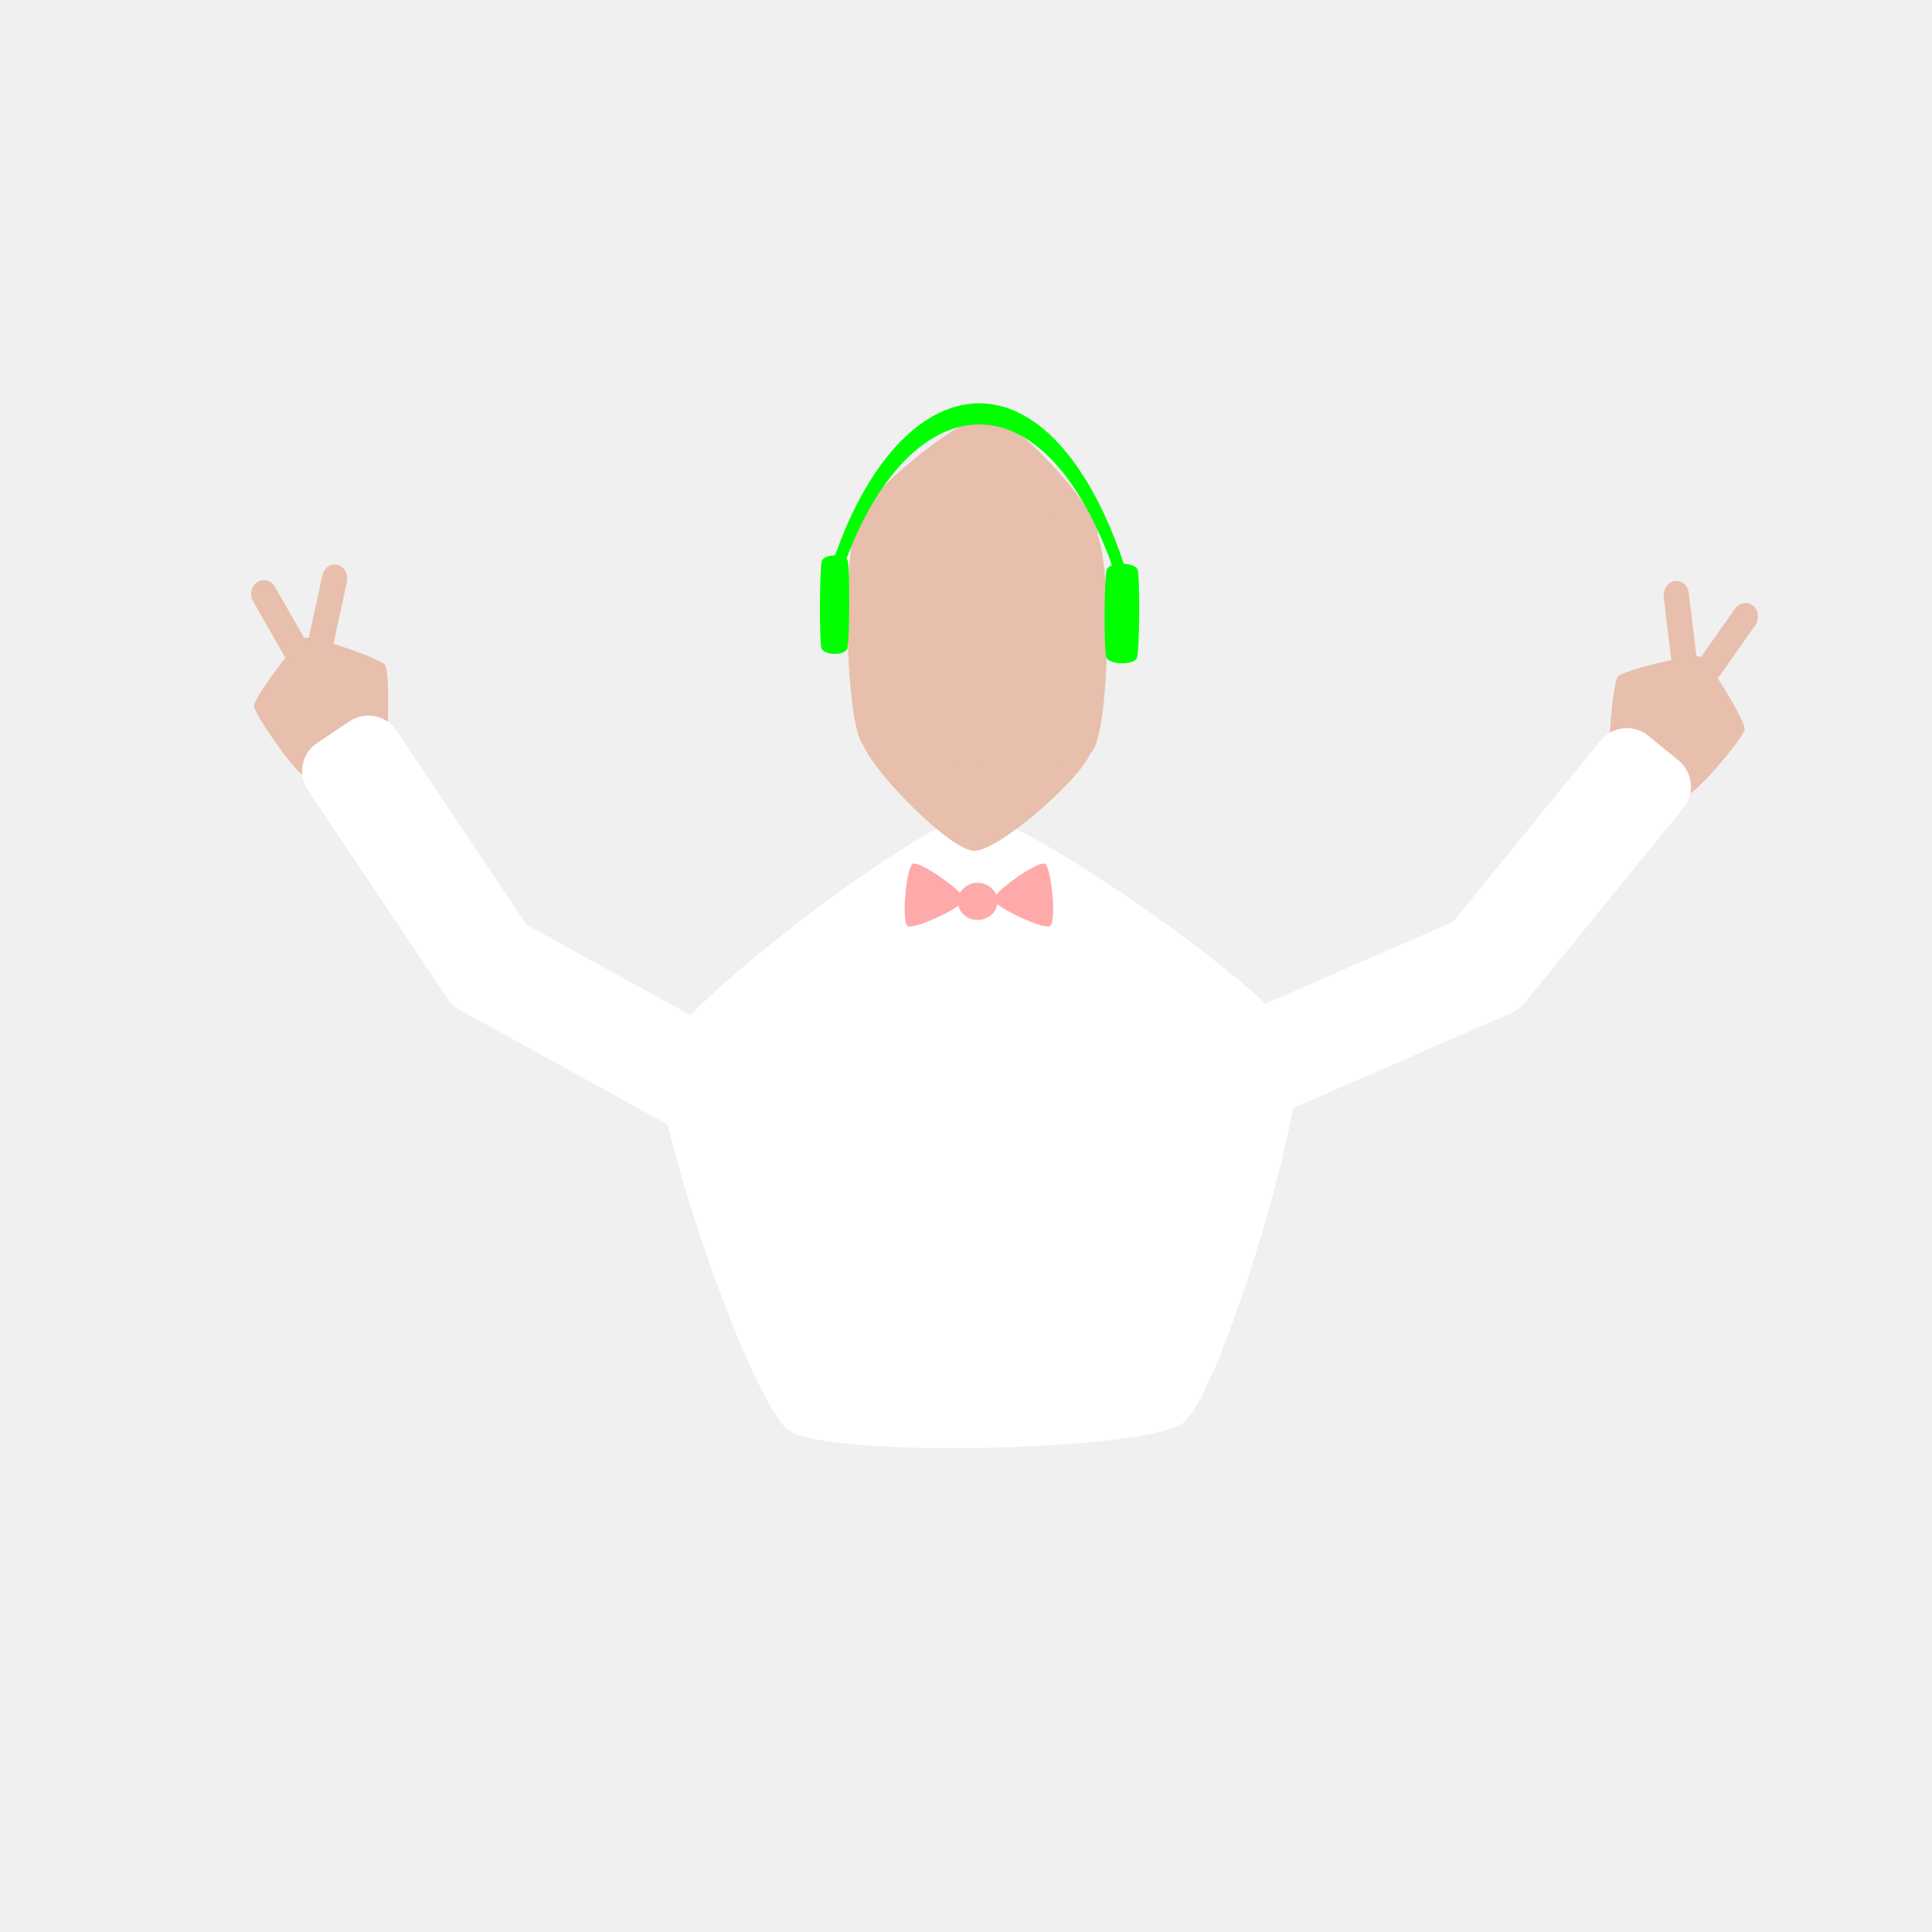
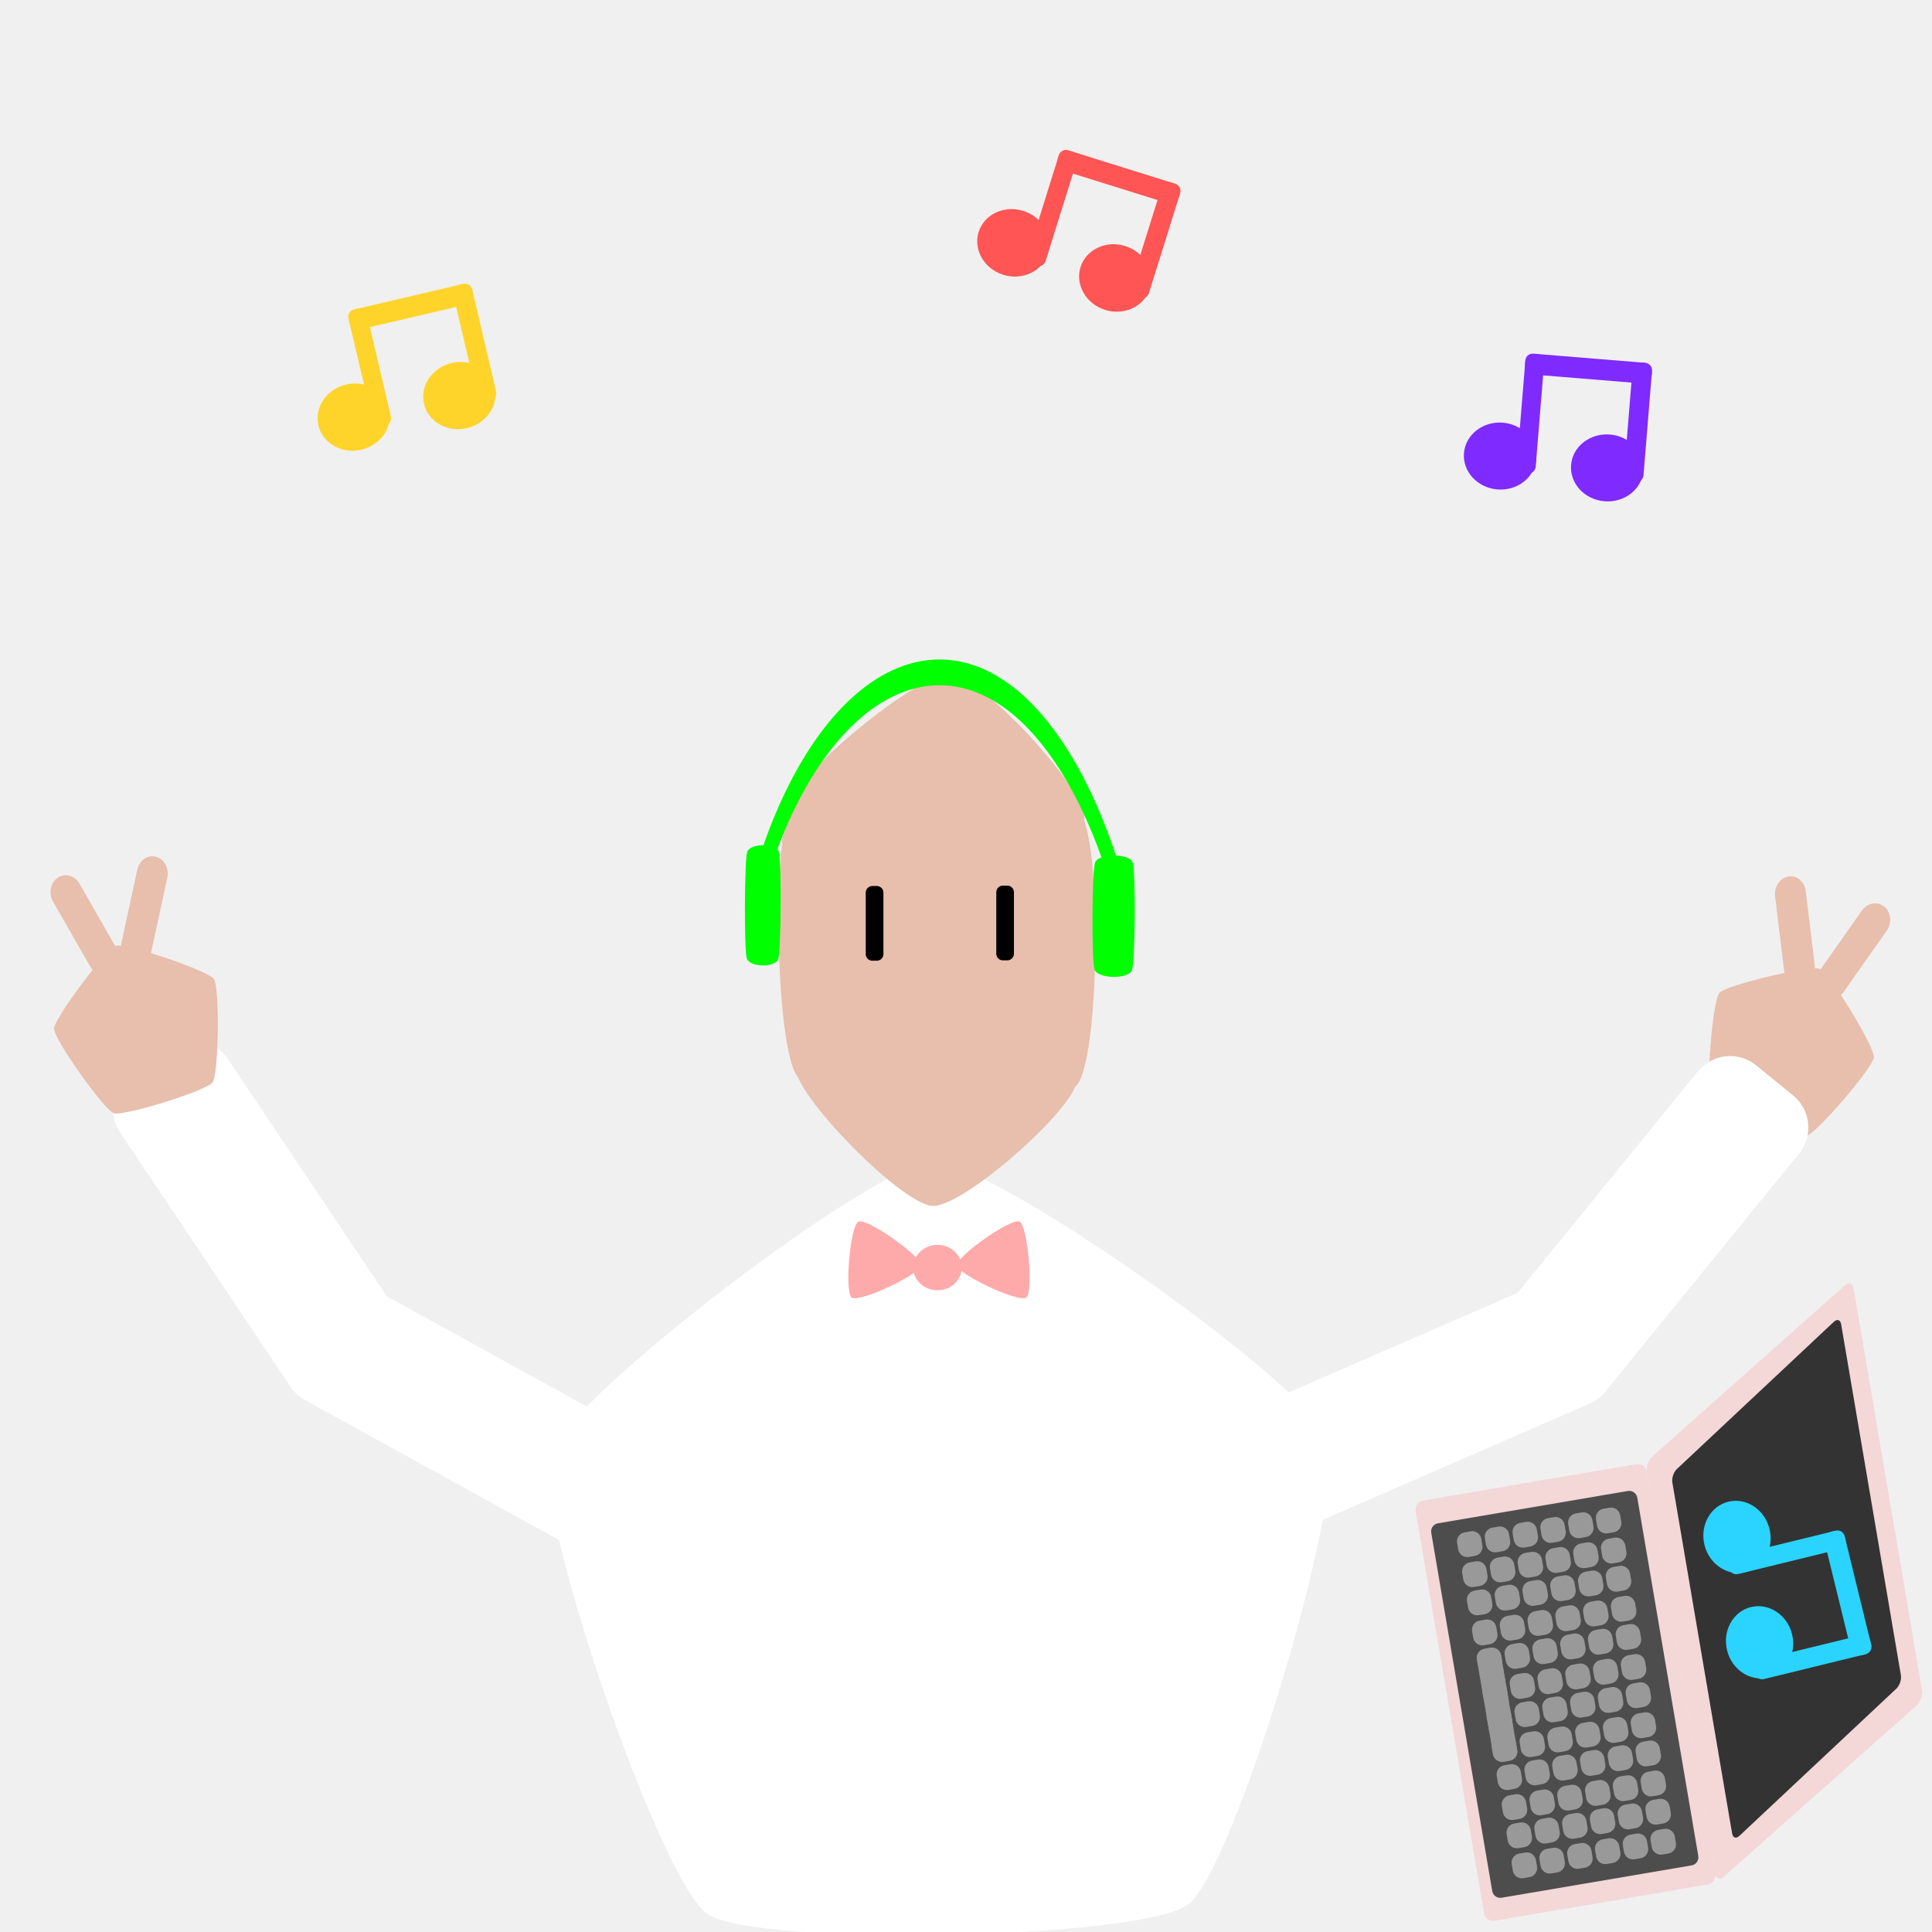
<svg xmlns="http://www.w3.org/2000/svg" width="400" height="400" viewBox="0 0 105.833 105.833" version="1.1" id="svg7834">
  <defs id="defs7831" />
  <g id="layer1">
-     <g id="g15144" transform="translate(1.519814,2.763299)">
-       <g id="g13778">
-         <path style="fill:#ffffff;fill-opacity:1;stroke:none;stroke-width:0.1;stroke-miterlimit:4;stroke-dasharray:none;stroke-dashoffset:0;stroke-opacity:1" id="path13985" transform="matrix(0.7078541,0,0,-0.7145633,-54.5667,201.29)" d="m 150.336,223.127 c -3.66,-0.071 -23.267,-14.905 -24.33,-18.408 -1.064,-3.503 6.985,-26.734 9.989,-28.828 3.003,-2.094 27.584,-1.618 30.504,0.591 2.92,2.209 10.062,25.734 8.864,29.193 -1.199,3.459 -21.365,17.522 -25.026,17.451 z" />
-       </g>
-       <g id="g8679">
-         <g id="g8080" transform="matrix(0.9424139,1.076461,-1.076461,0.9424139,34.49435,-59.28433)">
-           <path style="fill:#e8beac;fill-opacity:1" id="path7882" transform="matrix(0.1510609,-0.0233325,-0.06548131,0.1698761,41.1905,9.411324)" d="m 153.736,124.295 c 1.954,4.938 -21.419,35.969 -26.668,35.303 -5.249,-0.666 -20.412,-36.823 -17.155,-41.022 3.257,-4.199 41.869,0.781 43.823,5.719 z" />
-           <path style="fill:#e8beac;fill-opacity:1" id="path7882-7" transform="matrix(0.01788674,-0.1463394,-0.1570014,0.06770478,78.86525,46.42424)" d="m 153.736,124.295 c 1.954,4.938 -21.419,35.969 -26.668,35.303 -5.249,-0.666 -20.412,-36.823 -17.155,-41.022 3.257,-4.199 41.869,0.781 43.823,5.719 z" />
-           <path style="fill:#e8beac;fill-opacity:1" id="path7963" transform="matrix(0.2285384,0.02341215,-0.02370659,0.2222646,25.68033,-7.670642)" d="m 154.381,193.194 c -4.667,0.583 -31.097,-17.949 -31.779,-22.598 -0.682,-4.648 19.674,-30.603 24.351,-31.126 4.677,-0.524 29.469,17.959 30.29,22.598 0.82,4.639 -18.195,30.543 -22.862,31.127 z" />
+     <g id="g16208" />
+     <g id="g16249" transform="translate(0,-1.489572)" />
+     <g id="g16425" transform="translate(-1.758553,1.001087)">
+       <g id="g7248" transform="matrix(1.220954,0,0,1.220954,-14.42359,9.371758)">
+         <rect style="fill:#ffffff;fill-opacity:1;stroke:none;stroke-width:0.036;stroke-miterlimit:4;stroke-dasharray:none;stroke-dashoffset:0;stroke-opacity:1" id="rect15190-0" width="5.849" height="17.359" x="5.059" y="-62.079" ry="1.856" transform="rotate(146.1808,1.257865,-0.9780239)" />
+         <g id="g16432" transform="rotate(5.32803,83.23816,45.52698)">
+           <g id="g6967">
+             <g id="g15144" transform="rotate(-5.32803,100.5355,9.416848)">
+               <g id="g13778">
+                 <path style="fill:#ffffff;fill-opacity:1;stroke:none;stroke-width:0.1;stroke-miterlimit:4;stroke-dasharray:none;stroke-dashoffset:0;stroke-opacity:1" id="path13985" transform="matrix(0.7078541,0,0,-0.7145633,-54.5667,201.29)" d="m 150.336,223.127 c -3.66,-0.071 -23.267,-14.905 -24.33,-18.408 -1.064,-3.503 6.985,-26.734 9.989,-28.828 3.003,-2.094 27.584,-1.618 30.504,0.591 2.92,2.209 10.062,25.734 8.864,29.193 -1.199,3.459 -21.365,17.522 -25.026,17.451 z" />
+               </g>
+               <g id="g8679">
+                 <g id="g8080" transform="matrix(0.9424139,1.076461,-1.076461,0.9424139,34.49435,-59.28433)">
+                   <path style="fill:#e8beac;fill-opacity:1" id="path7882" transform="matrix(0.1510609,-0.0233325,-0.06548131,0.1698761,41.1905,9.411324)" d="m 153.736,124.295 c 1.954,4.938 -21.419,35.969 -26.668,35.303 -5.249,-0.666 -20.412,-36.823 -17.155,-41.022 3.257,-4.199 41.869,0.781 43.823,5.719 z" />
+                   <path style="fill:#e8beac;fill-opacity:1" id="path7882-7" transform="matrix(0.01788674,-0.1463394,-0.1570014,0.06770478,78.86525,46.42424)" d="m 153.736,124.295 c 1.954,4.938 -21.419,35.969 -26.668,35.303 -5.249,-0.666 -20.412,-36.823 -17.155,-41.022 3.257,-4.199 41.869,0.781 43.823,5.719 z" />
+                   <path style="fill:#e8beac;fill-opacity:1" id="path7963" transform="matrix(0.2285384,0.02341215,-0.02370659,0.2222646,25.68033,-7.670642)" d="m 154.381,193.194 c -4.667,0.583 -31.097,-17.949 -31.779,-22.598 -0.682,-4.648 19.674,-30.603 24.351,-31.126 4.677,-0.524 29.469,17.959 30.29,22.598 0.82,4.639 -18.195,30.543 -22.862,31.127 z" />
+                 </g>
+                 <g id="g8669" transform="translate(-0.04884868,0.09769737)">
+                   <path style="fill:#00ff00;fill-opacity:1" id="path8170" transform="matrix(0.07902211,0,0,0.2654264,37.74972,-1.312941)" d="m 91.042,127.985 c -1.55,1.579 -16.498,1.495 -17.964,-0.094 -1.465,-1.59 -1.285,-16.397 0.267,-17.936 1.551,-1.539 16.505,-1.562 18.013,-0.014 1.508,1.548 1.235,16.466 -0.316,18.045 z" />
+                   <path style="fill:#00ff00;fill-opacity:1" id="path8170-2" transform="matrix(0.09347252,0,0,0.2678284,52.30127,-1.110164)" d="m 91.042,127.985 c -1.55,1.579 -16.498,1.495 -17.964,-0.094 -1.465,-1.59 -1.285,-16.397 0.267,-17.936 1.551,-1.539 16.505,-1.562 18.013,-0.014 1.508,1.548 1.235,16.466 -0.316,18.045 z" />
+                   <path style="fill:none;fill-rule:evenodd;stroke:#00ff00;stroke-width:1.002;stroke-miterlimit:4;stroke-dasharray:none;stroke-dashoffset:0;stroke-opacity:1" id="path8387" transform="matrix(0.5421542,0,0,1.153722,-27.0734,-80.2151)" d="m 130.682,95.781 c 4.547,-8.365 15.338,-11.556 23.703,-7.008 2.711,1.474 5.01,3.669 6.607,6.309" />
+                 </g>
+               </g>
+               <g id="g15127">
+                 <ellipse style="fill:#ffaaaa;fill-opacity:1;stroke:none;stroke-width:0.026;stroke-miterlimit:4;stroke-dasharray:none;stroke-dashoffset:0;stroke-opacity:1" id="path14996" cx="52.036" cy="46.613" rx="1.088" ry="1.019" />
+                 <path style="fill:#ffaaaa;fill-opacity:1;stroke:none;stroke-width:0.1;stroke-miterlimit:4;stroke-dasharray:none;stroke-dashoffset:0;stroke-opacity:1" id="path15020" transform="matrix(0.2645833,0,0,0.2645833,0.03454124,0.712561)" d="m 193.736,173.109 c -0.136,1.547 -10.456,6.356 -11.727,5.465 -1.272,-0.891 -0.277,-12.233 1.131,-12.889 1.407,-0.656 10.732,5.877 10.597,7.423 z" />
+                 <path style="fill:#ffaaaa;fill-opacity:1;stroke:none;stroke-width:0.1;stroke-miterlimit:4;stroke-dasharray:none;stroke-dashoffset:0;stroke-opacity:1" id="path15020-7" transform="matrix(-0.2645833,0,0,0.2645833,104.1711,0.712561)" d="m 193.736,173.109 c -0.136,1.547 -10.456,6.356 -11.727,5.465 -1.272,-0.891 -0.277,-12.233 1.131,-12.889 1.407,-0.656 10.732,5.877 10.597,7.423 z" />
+               </g>
+             </g>
+             <path style="fill:#e8beac;fill-opacity:1;stroke:none;stroke-width:0.1;stroke-miterlimit:4;stroke-dasharray:none;stroke-dashoffset:0;stroke-opacity:1" id="path15500" transform="matrix(0.2185732,-0.02038428,0.02038428,0.2185732,2.255247,20.24388)" d="m 81.262,124.069 c -1.264,1.695 -18.187,6.964 -20.19,6.286 -2.003,-0.678 -12.243,-15.145 -12.217,-17.26 0.026,-2.114 10.62,-16.324 12.639,-16.953 2.019,-0.629 18.807,5.056 20.029,6.782 1.222,1.726 1.003,19.449 -0.261,21.144 z" />
+             <rect style="fill:#ffffff;fill-opacity:1;stroke:none;stroke-width:0.036;stroke-miterlimit:4;stroke-dasharray:none;stroke-dashoffset:0;stroke-opacity:1" id="rect15190" width="5.849" height="17.359" x="31.757" y="-64.965" ry="1.856" transform="rotate(113.526,-2.905031,1.872011)" />
+             <rect style="fill:#e8beac;fill-opacity:1;stroke:none;stroke-width:0.029;stroke-miterlimit:4;stroke-dasharray:none;stroke-dashoffset:0;stroke-opacity:1" id="rect15825" width="1.432" height="4.894" x="-5.084" y="35.669" ry="0.77" transform="matrix(0.7773552,-0.6290619,0.5752831,0.8179544,-2.348213,5.282815)" />
+             <rect style="fill:#e8beac;fill-opacity:1;stroke:none;stroke-width:0.029;stroke-miterlimit:4;stroke-dasharray:none;stroke-dashoffset:0;stroke-opacity:1" id="rect15825-4" width="1.394" height="4.923" x="24.291" y="26.41" ry="0.774" transform="matrix(0.9846713,0.17442,-0.1203912,0.9927265,-2.348213,5.282815)" />
+             <path style="fill:#e8beac;fill-opacity:1;stroke:none;stroke-width:0.1;stroke-miterlimit:4;stroke-dasharray:none;stroke-dashoffset:0;stroke-opacity:1" id="path15500-0" transform="matrix(-0.2195217,0,0,0.2195217,107.3791,12.83323)" d="m 81.262,124.069 c -1.264,1.695 -18.187,6.964 -20.19,6.286 -2.003,-0.678 -12.243,-15.145 -12.217,-17.26 0.026,-2.114 10.62,-16.324 12.639,-16.953 2.019,-0.629 18.807,5.056 20.029,6.782 1.222,1.726 1.003,19.449 -0.261,21.144 z" />
+             <rect style="fill:#ffffff;fill-opacity:1;stroke:none;stroke-width:0.036;stroke-miterlimit:4;stroke-dasharray:none;stroke-dashoffset:0;stroke-opacity:1" id="rect15190-3" width="5.849" height="17.359" x="82.936" y="33.082" ry="1.856" transform="matrix(0.4825804,0.8758517,0.8758517,-0.4825804,0,0)" />
+             <rect style="fill:#ffffff;fill-opacity:1;stroke:none;stroke-width:0.036;stroke-miterlimit:4;stroke-dasharray:none;stroke-dashoffset:0;stroke-opacity:1" id="rect15190-0-1" width="5.849" height="17.359" x="95.537" y="1.533" ry="1.856" transform="matrix(0.8307977,0.5565745,0.5565745,-0.8307977,0,0)" />
+             <rect style="fill:#e8beac;fill-opacity:1;stroke:none;stroke-width:0.029;stroke-miterlimit:4;stroke-dasharray:none;stroke-dashoffset:0;stroke-opacity:1" id="rect15825-8" width="1.432" height="4.894" x="-100.022" y="-27.824" ry="0.77" transform="matrix(-0.8324098,-0.5541606,-0.4968441,0.8678398,0,0)" />
+             <rect style="fill:#e8beac;fill-opacity:1;stroke:none;stroke-width:0.029;stroke-miterlimit:4;stroke-dasharray:none;stroke-dashoffset:0;stroke-opacity:1" id="rect15825-4-4" width="1.394" height="4.923" x="-84.458" y="53.361" ry="0.774" transform="matrix(-0.9642207,0.2651007,0.2120533,0.9772581,0,0)" />
+           </g>
        </g>
-         <g id="g8669" transform="translate(-0.04884868,0.09769737)">
-           <path style="fill:#00ff00;fill-opacity:1" id="path8170" transform="matrix(0.07902211,0,0,0.2654264,37.74972,-1.312941)" d="m 91.042,127.985 c -1.55,1.579 -16.498,1.495 -17.964,-0.094 -1.465,-1.59 -1.285,-16.397 0.267,-17.936 1.551,-1.539 16.505,-1.562 18.013,-0.014 1.508,1.548 1.235,16.466 -0.316,18.045 z" />
-           <path style="fill:#00ff00;fill-opacity:1" id="path8170-2" transform="matrix(0.09347252,0,0,0.2678284,52.30127,-1.110164)" d="m 91.042,127.985 c -1.55,1.579 -16.498,1.495 -17.964,-0.094 -1.465,-1.59 -1.285,-16.397 0.267,-17.936 1.551,-1.539 16.505,-1.562 18.013,-0.014 1.508,1.548 1.235,16.466 -0.316,18.045 z" />
-           <path style="fill:none;fill-rule:evenodd;stroke:#00ff00;stroke-width:1.002;stroke-miterlimit:4;stroke-dasharray:none;stroke-dashoffset:0;stroke-opacity:1" id="path8387" transform="matrix(0.5421542,0,0,1.153722,-27.0734,-80.2151)" d="m 130.682,95.781 c 4.547,-8.365 15.338,-11.556 23.703,-7.008 2.711,1.474 5.01,3.669 6.607,6.309" />
+       </g>
+       <g id="g6920" transform="rotate(-72.1224,87.99468,83.66307)">
+         <g id="g2503-9" transform="rotate(152.4611,57.81514,93.88012)">
+           <g id="g4969" />
+           <g id="g5520" transform="translate(12.57301,16.64888)">
+             <rect style="fill:#f4d7d7;fill-rule:evenodd;stroke-width:0.106" id="rect1418" width="23.35" height="12.849" x="-2.939" y="67.943" rx="0.504" transform="translate(12.87492,-0.2058456)" />
+             <rect style="fill:#4d4d4d;fill-rule:evenodd;stroke-width:0.094" id="rect1418-1" width="20.805" height="11.449" x="-1.571" y="68.699" rx="0.449" transform="translate(12.87492,-0.2058456)" />
+             <rect style="fill:#f4d7d7;fill-rule:evenodd;stroke-width:0.115" id="rect1418-7" width="23.35" height="15.143" x="-45.312" y="64.93" rx="0.504" transform="matrix(1,0,0.5291786,0.8485104,12.87492,-0.2058456)" />
+             <rect style="fill:#333333;fill-rule:evenodd;stroke-width:0.098" id="rect1418-7-3" width="20.386" height="12.675" x="-46.191" y="67.272" rx="0.44" transform="matrix(1,0,0.5519668,0.8338661,12.87492,-0.2058456)" />
+             <g id="g3719" transform="translate(24.151,-1.608191)">
+               <g id="g2503" transform="translate(12.944,0.00140183)">
+                 <g id="g1896">
+                   <rect style="fill:#999999;fill-rule:evenodd;stroke-width:0.106" id="rect1744" width="1.368" height="1.343" x="-12.114" y="74.275" rx="0.504" />
+                   <rect style="fill:#999999;fill-rule:evenodd;stroke-width:0.106" id="rect1744-1" width="1.368" height="1.344" x="-10.446" y="74.275" rx="0.504" />
+                 </g>
+                 <g id="g1896-8" transform="translate(3.236027,4.0435791e-4)">
+                   <rect style="fill:#999999;fill-rule:evenodd;stroke-width:0.106" id="rect1744-9" width="1.368" height="1.343" x="-12.114" y="74.275" rx="0.504" />
+                   <rect style="fill:#999999;fill-rule:evenodd;stroke-width:0.106" id="rect1744-1-5" width="1.368" height="1.344" x="-10.446" y="74.275" rx="0.504" />
+                 </g>
+                 <g id="g1896-3" transform="translate(0,1.543178)">
+                   <rect style="fill:#999999;fill-rule:evenodd;stroke-width:0.106" id="rect1744-7" width="1.368" height="1.343" x="-12.114" y="74.275" rx="0.504" />
+                   <rect style="fill:#999999;fill-rule:evenodd;stroke-width:0.106" id="rect1744-1-6" width="1.368" height="1.344" x="-10.446" y="74.275" rx="0.504" />
+                 </g>
+                 <g id="g1896-8-7" transform="translate(3.236027,1.543582)">
+                   <rect style="fill:#999999;fill-rule:evenodd;stroke-width:0.106" id="rect1744-9-3" width="1.368" height="1.343" x="-12.114" y="74.275" rx="0.504" />
+                   <rect style="fill:#999999;fill-rule:evenodd;stroke-width:0.106" id="rect1744-1-5-0" width="1.368" height="1.344" x="-10.446" y="74.275" rx="0.504" />
+                 </g>
+                 <g id="g1896-6" transform="translate(-6.471973,-8.2199707e-4)">
+                   <rect style="fill:#999999;fill-rule:evenodd;stroke-width:0.106" id="rect1744-0" width="1.368" height="1.343" x="-12.114" y="74.275" rx="0.504" />
+                   <rect style="fill:#999999;fill-rule:evenodd;stroke-width:0.106" id="rect1744-1-0" width="1.368" height="1.344" x="-10.446" y="74.275" rx="0.504" />
+                 </g>
+                 <g id="g1896-8-4" transform="translate(-3.235946,-4.1759707e-4)">
+                   <rect style="fill:#999999;fill-rule:evenodd;stroke-width:0.106" id="rect1744-9-0" width="1.368" height="1.343" x="-12.114" y="74.275" rx="0.504" />
+                   <rect style="fill:#999999;fill-rule:evenodd;stroke-width:0.106" id="rect1744-1-5-3" width="1.368" height="1.344" x="-10.446" y="74.275" rx="0.504" />
+                 </g>
+                 <g id="g1896-3-4" transform="translate(-6.471973,1.542356)">
+                   <rect style="fill:#999999;fill-rule:evenodd;stroke-width:0.106" id="rect1744-7-1" width="1.368" height="1.343" x="-12.114" y="74.275" rx="0.504" />
+                   <rect style="fill:#999999;fill-rule:evenodd;stroke-width:0.106" id="rect1744-1-6-0" width="1.368" height="1.344" x="-10.446" y="74.275" rx="0.504" />
+                 </g>
+                 <g id="g1896-8-7-6" transform="translate(-3.235946,1.54276)">
+                   <rect style="fill:#999999;fill-rule:evenodd;stroke-width:0.106" id="rect1744-9-3-9" width="1.368" height="1.343" x="-12.114" y="74.275" rx="0.504" />
+                   <rect style="fill:#999999;fill-rule:evenodd;stroke-width:0.106" id="rect1744-1-5-0-4" width="1.368" height="1.344" x="-10.446" y="74.275" rx="0.504" />
+                 </g>
+               </g>
+               <g id="g3654" transform="translate(6.472,5.9307209e-4)">
+                 <g id="g1896-6-6" transform="translate(-6.471973,-8.2199707e-4)">
+                   <rect style="fill:#999999;fill-rule:evenodd;stroke-width:0.106" id="rect1744-0-3" width="1.368" height="1.343" x="-12.114" y="74.275" rx="0.504" />
+                   <rect style="fill:#999999;fill-rule:evenodd;stroke-width:0.106" id="rect1744-1-0-1" width="1.368" height="1.344" x="-10.446" y="74.275" rx="0.504" />
+                 </g>
+                 <g id="g1896-8-4-6" transform="translate(-3.235946,-4.1759707e-4)">
+                   <rect style="fill:#999999;fill-rule:evenodd;stroke-width:0.106" id="rect1744-9-0-6" width="1.368" height="1.343" x="-12.114" y="74.275" rx="0.504" />
+                   <rect style="fill:#999999;fill-rule:evenodd;stroke-width:0.106" id="rect1744-1-5-3-3" width="1.368" height="1.344" x="-10.446" y="74.275" rx="0.504" />
+                 </g>
+                 <g id="g1896-3-4-8" transform="translate(-6.471973,1.542356)">
+                   <rect style="fill:#999999;fill-rule:evenodd;stroke-width:0.106" id="rect1744-7-1-2" width="1.368" height="1.343" x="-12.114" y="74.275" rx="0.504" />
+                   <rect style="fill:#999999;fill-rule:evenodd;stroke-width:0.106" id="rect1744-1-6-0-2" width="1.368" height="1.344" x="-10.446" y="74.275" rx="0.504" />
+                 </g>
+                 <g id="g1896-8-7-6-5" transform="translate(-3.235946,1.54276)">
+                   <rect style="fill:#999999;fill-rule:evenodd;stroke-width:0.106" id="rect1744-9-3-9-1" width="1.368" height="1.343" x="-12.114" y="74.275" rx="0.504" />
+                   <rect style="fill:#999999;fill-rule:evenodd;stroke-width:0.106" id="rect1744-1-5-0-4-4" width="1.368" height="1.344" x="-10.446" y="74.275" rx="0.504" />
+                 </g>
+               </g>
+             </g>
+             <g id="g3719-5" transform="translate(24.151,1.478809)">
+               <g id="g2503-1" transform="translate(12.944,0.00140183)">
+                 <g id="g1896-5">
+                   <rect style="fill:#999999;fill-rule:evenodd;stroke-width:0.106" id="rect1744-94" width="1.368" height="1.343" x="-12.114" y="74.275" rx="0.504" />
+                   <rect style="fill:#999999;fill-rule:evenodd;stroke-width:0.106" id="rect1744-1-8" width="1.368" height="1.344" x="-10.446" y="74.275" rx="0.504" />
+                 </g>
+                 <g id="g1896-8-77" transform="translate(3.236027,4.0435791e-4)">
+                   <rect style="fill:#999999;fill-rule:evenodd;stroke-width:0.106" id="rect1744-9-9" width="1.368" height="1.343" x="-12.114" y="74.275" rx="0.504" />
+                   <rect style="fill:#999999;fill-rule:evenodd;stroke-width:0.106" id="rect1744-1-5-4" width="1.368" height="1.344" x="-10.446" y="74.275" rx="0.504" />
+                 </g>
+                 <g id="g1896-3-2" transform="translate(0,1.543178)">
+                   <rect style="fill:#999999;fill-rule:evenodd;stroke-width:0.106" id="rect1744-7-6" width="1.368" height="1.343" x="-12.114" y="74.275" rx="0.504" />
+                   <rect style="fill:#999999;fill-rule:evenodd;stroke-width:0.106" id="rect1744-1-6-5" width="1.368" height="1.344" x="-10.446" y="74.275" rx="0.504" />
+                 </g>
+                 <g id="g1896-8-7-1" transform="translate(3.236027,1.543582)">
+                   <rect style="fill:#999999;fill-rule:evenodd;stroke-width:0.106" id="rect1744-9-3-8" width="1.368" height="1.343" x="-12.114" y="74.275" rx="0.504" />
+                   <rect style="fill:#999999;fill-rule:evenodd;stroke-width:0.106" id="rect1744-1-5-0-0" width="1.368" height="1.344" x="-10.446" y="74.275" rx="0.504" />
+                 </g>
+                 <g id="g1896-6-8" transform="translate(-6.471973,-8.2199707e-4)">
+                   <rect style="fill:#999999;fill-rule:evenodd;stroke-width:0.106" id="rect1744-0-9" width="1.368" height="1.343" x="-12.114" y="74.275" rx="0.504" />
+                   <rect style="fill:#999999;fill-rule:evenodd;stroke-width:0.106" id="rect1744-1-0-0" width="1.368" height="1.344" x="-10.446" y="74.275" rx="0.504" />
+                 </g>
+                 <g id="g1896-8-4-4" transform="translate(-3.235946,-4.1759707e-4)">
+                   <rect style="fill:#999999;fill-rule:evenodd;stroke-width:0.106" id="rect1744-9-0-2" width="1.368" height="1.343" x="-12.114" y="74.275" rx="0.504" />
+                   <rect style="fill:#999999;fill-rule:evenodd;stroke-width:0.106" id="rect1744-1-5-3-7" width="1.368" height="1.344" x="-10.446" y="74.275" rx="0.504" />
+                 </g>
+                 <g id="g1896-3-4-7" transform="translate(-6.471973,1.542356)">
+                   <rect style="fill:#999999;fill-rule:evenodd;stroke-width:0.106" id="rect1744-7-1-9" width="1.368" height="1.343" x="-12.114" y="74.275" rx="0.504" />
+                   <rect style="fill:#999999;fill-rule:evenodd;stroke-width:0.106" id="rect1744-1-6-0-0" width="1.368" height="1.344" x="-10.446" y="74.275" rx="0.504" />
+                 </g>
+                 <g id="g1896-8-7-6-55" transform="translate(-3.235946,1.54276)">
+                   <rect style="fill:#999999;fill-rule:evenodd;stroke-width:0.106" id="rect1744-9-3-9-3" width="1.368" height="1.343" x="-12.114" y="74.275" rx="0.504" />
+                   <rect style="fill:#999999;fill-rule:evenodd;stroke-width:0.106" id="rect1744-1-5-0-4-9" width="1.368" height="1.344" x="-10.446" y="74.275" rx="0.504" />
+                 </g>
+               </g>
+               <g id="g3654-3" transform="translate(6.472,5.9307209e-4)">
+                 <g id="g1896-6-6-2" transform="translate(-6.471973,-8.2199707e-4)">
+                   <rect style="fill:#999999;fill-rule:evenodd;stroke-width:0.106" id="rect1744-0-3-1" width="1.368" height="1.343" x="-12.114" y="74.275" rx="0.504" />
+                   <rect style="fill:#999999;fill-rule:evenodd;stroke-width:0.106" id="rect1744-1-0-1-3" width="1.368" height="1.344" x="-10.446" y="74.275" rx="0.504" />
+                 </g>
+                 <g id="g1896-8-4-6-4" transform="translate(-3.235946,-4.1759707e-4)">
+                   <rect style="fill:#999999;fill-rule:evenodd;stroke-width:0.106" id="rect1744-9-0-6-9" width="1.368" height="1.343" x="-12.114" y="74.275" rx="0.504" />
+                   <rect style="fill:#999999;fill-rule:evenodd;stroke-width:0.106" id="rect1744-1-5-3-3-5" width="1.368" height="1.344" x="-10.446" y="74.275" rx="0.504" />
+                 </g>
+                 <g id="g1896-3-4-8-9" transform="translate(-6.471973,1.542356)">
+                   <rect style="fill:#999999;fill-rule:evenodd;stroke-width:0.106" id="rect1744-7-1-2-4" width="1.368" height="1.343" x="-12.114" y="74.275" rx="0.504" />
+                   <rect style="fill:#999999;fill-rule:evenodd;stroke-width:0.106" id="rect1744-1-6-0-2-1" width="1.368" height="1.344" x="-10.446" y="74.275" rx="0.504" />
+                 </g>
+                 <g id="g1896-8-7-6-5-6" transform="translate(-3.235946,1.54276)">
+                   <rect style="fill:#999999;fill-rule:evenodd;stroke-width:0.106" id="rect1744-9-3-9-1-2" width="1.368" height="1.343" x="-12.114" y="74.275" rx="0.504" />
+                   <rect style="fill:#999999;fill-rule:evenodd;stroke-width:0.106" id="rect1744-1-5-0-4-4-0" width="1.368" height="1.344" x="-10.446" y="74.275" rx="0.504" />
+                 </g>
+               </g>
+             </g>
+             <g id="g3719-4" transform="translate(24.15143,-4.695053)">
+               <g id="g2503-8" transform="translate(12.944,0.00140183)">
+                 <g id="g1896-1">
+                   <rect style="fill:#999999;fill-rule:evenodd;stroke-width:0.106" id="rect1744-6" width="1.368" height="1.343" x="-12.114" y="74.275" rx="0.504" />
+                   <rect style="fill:#999999;fill-rule:evenodd;stroke-width:0.106" id="rect1744-1-62" width="1.368" height="1.344" x="-10.446" y="74.275" rx="0.504" />
+                 </g>
+                 <g id="g1896-8-8" transform="translate(3.236027,4.0435791e-4)">
+                   <rect style="fill:#999999;fill-rule:evenodd;stroke-width:0.106" id="rect1744-9-6" width="1.368" height="1.343" x="-12.114" y="74.275" rx="0.504" />
+                   <rect style="fill:#999999;fill-rule:evenodd;stroke-width:0.106" id="rect1744-1-5-2" width="1.368" height="1.344" x="-10.446" y="74.275" rx="0.504" />
+                 </g>
+                 <g id="g1896-3-46" transform="translate(0,1.543178)">
+                   <rect style="fill:#999999;fill-rule:evenodd;stroke-width:0.106" id="rect1744-7-7" width="1.368" height="1.343" x="-12.114" y="74.275" rx="0.504" />
+                   <rect style="fill:#999999;fill-rule:evenodd;stroke-width:0.106" id="rect1744-1-6-7" width="1.368" height="1.344" x="-10.446" y="74.275" rx="0.504" />
+                 </g>
+                 <g id="g1896-8-7-9" transform="translate(3.236027,1.543582)">
+                   <rect style="fill:#999999;fill-rule:evenodd;stroke-width:0.106" id="rect1744-9-3-5" width="1.368" height="1.343" x="-12.114" y="74.275" rx="0.504" />
+                   <rect style="fill:#999999;fill-rule:evenodd;stroke-width:0.106" id="rect1744-1-5-0-43" width="1.368" height="1.344" x="-10.446" y="74.275" rx="0.504" />
+                 </g>
+                 <g id="g1896-6-3" transform="translate(-6.471973,-8.2199707e-4)">
+                   <rect style="fill:#999999;fill-rule:evenodd;stroke-width:0.106" id="rect1744-0-8" width="1.368" height="1.343" x="-12.114" y="74.275" rx="0.504" />
+                   <rect style="fill:#999999;fill-rule:evenodd;stroke-width:0.106" id="rect1744-1-0-6" width="1.368" height="1.344" x="-10.446" y="74.275" rx="0.504" />
+                 </g>
+                 <g id="g1896-8-4-66" transform="translate(-3.235946,-4.1759707e-4)">
+                   <rect style="fill:#999999;fill-rule:evenodd;stroke-width:0.106" id="rect1744-9-0-1" width="1.368" height="1.343" x="-12.114" y="74.275" rx="0.504" />
+                   <rect style="fill:#999999;fill-rule:evenodd;stroke-width:0.106" id="rect1744-1-5-3-8" width="1.368" height="1.344" x="-10.446" y="74.275" rx="0.504" />
+                 </g>
+                 <g id="g1896-3-4-4" transform="translate(-6.471973,1.542356)">
+                   <rect style="fill:#999999;fill-rule:evenodd;stroke-width:0.106" id="rect1744-7-1-6" width="1.368" height="1.343" x="-12.114" y="74.275" rx="0.504" />
+                   <rect style="fill:#999999;fill-rule:evenodd;stroke-width:0.106" id="rect1744-1-6-0-3" width="1.368" height="1.344" x="-10.446" y="74.275" rx="0.504" />
+                 </g>
+                 <g id="g1896-8-7-6-2" transform="translate(-3.235946,1.54276)">
+                   <rect style="fill:#999999;fill-rule:evenodd;stroke-width:0.106" id="rect1744-9-3-9-8" width="1.368" height="1.343" x="-12.114" y="74.275" rx="0.504" />
+                   <rect style="fill:#999999;fill-rule:evenodd;stroke-width:0.106" id="rect1744-1-5-0-4-7" width="1.368" height="1.344" x="-10.446" y="74.275" rx="0.504" />
+                 </g>
+               </g>
+               <g id="g3654-9" transform="translate(6.472,5.9307209e-4)">
+                 <g id="g1896-6-6-0" transform="translate(-6.471973,-8.2199707e-4)">
+                   <rect style="fill:#999999;fill-rule:evenodd;stroke-width:0.106" id="rect1744-0-3-5" width="1.368" height="1.343" x="-12.114" y="74.275" rx="0.504" />
+                   <rect style="fill:#999999;fill-rule:evenodd;stroke-width:0.106" id="rect1744-1-0-1-4" width="1.368" height="1.344" x="-10.446" y="74.275" rx="0.504" />
+                 </g>
+                 <g id="g1896-8-4-6-6" transform="translate(-3.235946,-4.1759707e-4)">
+                   <rect style="fill:#999999;fill-rule:evenodd;stroke-width:0.106" id="rect1744-9-0-6-8" width="1.368" height="1.343" x="-12.114" y="74.275" rx="0.504" />
+                   <rect style="fill:#999999;fill-rule:evenodd;stroke-width:0.106" id="rect1744-1-5-3-3-2" width="1.368" height="1.344" x="-10.446" y="74.275" rx="0.504" />
+                 </g>
+                 <g id="g1896-3-4-8-5" transform="translate(-6.471973,1.542356)">
+                   <rect style="fill:#999999;fill-rule:evenodd;stroke-width:0.106" id="rect1744-7-1-2-6" width="1.368" height="1.343" x="-12.114" y="74.275" rx="0.504" />
+                   <rect style="fill:#999999;fill-rule:evenodd;stroke-width:0.106" id="rect1744-1-6-0-2-8" width="1.368" height="1.344" x="-10.446" y="74.275" rx="0.504" />
+                 </g>
+                 <g id="g1896-8-7-6-5-4" transform="translate(-3.235946,1.54276)">
+                   <rect style="fill:#999999;fill-rule:evenodd;stroke-width:0.106" id="rect1744-9-3-9-1-7" width="1.368" height="1.343" x="-12.114" y="74.275" rx="0.504" />
+                   <rect style="fill:#999999;fill-rule:evenodd;stroke-width:0.106" id="rect1744-1-5-0-4-4-7" width="1.368" height="1.344" x="-10.446" y="74.275" rx="0.504" />
+                 </g>
+               </g>
+             </g>
+             <rect style="fill:#999999;fill-rule:evenodd;stroke-width:0.106" id="rect1744-1-0-1-34" width="1.368" height="1.344" x="18.508" y="77.297" rx="0.504" />
+             <rect style="fill:#999999;fill-rule:evenodd;stroke-width:0.106" id="rect1744-1-0-1-345" width="1.368" height="1.344" x="19.008" y="77.297" rx="0.504" />
+             <rect style="fill:#999999;fill-rule:evenodd;stroke-width:0.106" id="rect1744-1-0-1-9" width="1.368" height="1.344" x="19.408" y="77.297" rx="0.504" />
+             <rect style="fill:#999999;fill-rule:evenodd;stroke-width:0.106" id="rect1744-1-0-1-49" width="1.368" height="1.344" x="19.876" y="77.297" rx="0.504" />
+             <g id="g5023" transform="translate(-0.7056559,-4.085229)">
+               <rect style="fill:#999999;fill-rule:evenodd;stroke-width:0.106" id="rect1744-1-0-1-2" width="1.368" height="1.344" x="21.082" y="81.383" rx="0.504" />
+               <rect style="fill:#999999;fill-rule:evenodd;stroke-width:0.106" id="rect1744-1-0-1-1" width="1.368" height="1.344" x="21.482" y="81.383" rx="0.504" />
+               <g id="g4969-0" transform="translate(0.9677658,-1.2969971e-4)">
+                 <rect style="fill:#999999;fill-rule:evenodd;stroke-width:0.106" id="rect1744-1-0-1-2-1" width="1.368" height="1.344" x="21.082" y="81.383" rx="0.504" />
+                 <rect style="fill:#999999;fill-rule:evenodd;stroke-width:0.106" id="rect1744-1-0-1-1-0" width="1.368" height="1.344" x="21.482" y="81.383" rx="0.504" />
+               </g>
+             </g>
+             <g id="g5023-2" transform="translate(0.9623711,-4.085054)">
+               <rect style="fill:#999999;fill-rule:evenodd;stroke-width:0.106" id="rect1744-1-0-1-2-9" width="1.368" height="1.344" x="21.082" y="81.383" rx="0.504" />
+               <rect style="fill:#999999;fill-rule:evenodd;stroke-width:0.106" id="rect1744-1-0-1-1-1" width="1.368" height="1.344" x="21.482" y="81.383" rx="0.504" />
+               <g id="g4969-0-9" transform="translate(0.9677658,-1.2969971e-4)">
+                 <rect style="fill:#999999;fill-rule:evenodd;stroke-width:0.106" id="rect1744-1-0-1-2-1-2" width="1.368" height="1.344" x="21.082" y="81.383" rx="0.504" />
+                 <rect style="fill:#999999;fill-rule:evenodd;stroke-width:0.106" id="rect1744-1-0-1-1-0-0" width="1.368" height="1.344" x="21.482" y="81.383" rx="0.504" />
+               </g>
+             </g>
+           </g>
        </g>
-       </g>
-       <g id="g15127">
-         <ellipse style="fill:#ffaaaa;fill-opacity:1;stroke:none;stroke-width:0.026;stroke-miterlimit:4;stroke-dasharray:none;stroke-dashoffset:0;stroke-opacity:1" id="path14996" cx="52.036" cy="46.613" rx="1.088" ry="1.019" />
-         <path style="fill:#ffaaaa;fill-opacity:1;stroke:none;stroke-width:0.1;stroke-miterlimit:4;stroke-dasharray:none;stroke-dashoffset:0;stroke-opacity:1" id="path15020" transform="matrix(0.2645833,0,0,0.2645833,0.03454124,0.712561)" d="m 193.736,173.109 c -0.136,1.547 -10.456,6.356 -11.727,5.465 -1.272,-0.891 -0.277,-12.233 1.131,-12.889 1.407,-0.656 10.732,5.877 10.597,7.423 z" />
-         <path style="fill:#ffaaaa;fill-opacity:1;stroke:none;stroke-width:0.1;stroke-miterlimit:4;stroke-dasharray:none;stroke-dashoffset:0;stroke-opacity:1" id="path15020-7" transform="matrix(-0.2645833,0,0,0.2645833,104.1711,0.712561)" d="m 193.736,173.109 c -0.136,1.547 -10.456,6.356 -11.727,5.465 -1.272,-0.891 -0.277,-12.233 1.131,-12.889 1.407,-0.656 10.732,5.877 10.597,7.423 z" />
-       </g>
-     </g>
-     <g id="g16208" />
-     <g id="g16249" transform="translate(0,-1.489572)">
-       <path style="fill:#e8beac;fill-opacity:1;stroke:none;stroke-width:0.1;stroke-miterlimit:4;stroke-dasharray:none;stroke-dashoffset:0;stroke-opacity:1" id="path15500" transform="matrix(0.2195217,0,0,0.2195217,3.19432,15.32389)" d="m 81.262,124.069 c -1.264,1.695 -18.187,6.964 -20.19,6.286 -2.003,-0.678 -12.243,-15.145 -12.217,-17.26 0.026,-2.114 10.62,-16.324 12.639,-16.953 2.019,-0.629 18.807,5.056 20.029,6.782 1.222,1.726 1.003,19.449 -0.261,21.144 z" />
-       <rect style="fill:#ffffff;fill-opacity:1;stroke:none;stroke-width:0.036;stroke-miterlimit:4;stroke-dasharray:none;stroke-dashoffset:0;stroke-opacity:1" id="rect15190" width="5.849" height="17.359" x="31.757" y="-64.965" ry="1.856" transform="rotate(118.8541)" />
-       <rect style="fill:#ffffff;fill-opacity:1;stroke:none;stroke-width:0.036;stroke-miterlimit:4;stroke-dasharray:none;stroke-dashoffset:0;stroke-opacity:1" id="rect15190-0" width="5.849" height="17.359" x="5.059" y="-62.079" ry="1.856" transform="rotate(146.1808)" />
-       <rect style="fill:#e8beac;fill-opacity:1;stroke:none;stroke-width:0.029;stroke-miterlimit:4;stroke-dasharray:none;stroke-dashoffset:0;stroke-opacity:1" id="rect15825" width="1.432" height="4.894" x="-5.084" y="35.669" ry="0.77" transform="matrix(0.8324098,-0.5541606,0.4968441,0.8678398,0,0)" />
-       <rect style="fill:#e8beac;fill-opacity:1;stroke:none;stroke-width:0.029;stroke-miterlimit:4;stroke-dasharray:none;stroke-dashoffset:0;stroke-opacity:1" id="rect15825-4" width="1.394" height="4.923" x="24.291" y="26.41" ry="0.774" transform="matrix(0.9642207,0.2651007,-0.2120533,0.9772581,0,0)" />
-     </g>
-     <g id="g16425" transform="translate(-1.758553,1.001087)">
-       <g id="g16432" transform="rotate(5.32803,83.23816,45.52698)">
-         <path style="fill:#e8beac;fill-opacity:1;stroke:none;stroke-width:0.1;stroke-miterlimit:4;stroke-dasharray:none;stroke-dashoffset:0;stroke-opacity:1" id="path15500-0" transform="matrix(-0.2195217,0,0,0.2195217,107.3791,12.83323)" d="m 81.262,124.069 c -1.264,1.695 -18.187,6.964 -20.19,6.286 -2.003,-0.678 -12.243,-15.145 -12.217,-17.26 0.026,-2.114 10.62,-16.324 12.639,-16.953 2.019,-0.629 18.807,5.056 20.029,6.782 1.222,1.726 1.003,19.449 -0.261,21.144 z" />
-         <rect style="fill:#ffffff;fill-opacity:1;stroke:none;stroke-width:0.036;stroke-miterlimit:4;stroke-dasharray:none;stroke-dashoffset:0;stroke-opacity:1" id="rect15190-3" width="5.849" height="17.359" x="82.936" y="33.082" ry="1.856" transform="matrix(0.4825804,0.8758517,0.8758517,-0.4825804,0,0)" />
-         <rect style="fill:#ffffff;fill-opacity:1;stroke:none;stroke-width:0.036;stroke-miterlimit:4;stroke-dasharray:none;stroke-dashoffset:0;stroke-opacity:1" id="rect15190-0-1" width="5.849" height="17.359" x="95.537" y="1.533" ry="1.856" transform="matrix(0.8307977,0.5565745,0.5565745,-0.8307977,0,0)" />
-         <rect style="fill:#e8beac;fill-opacity:1;stroke:none;stroke-width:0.029;stroke-miterlimit:4;stroke-dasharray:none;stroke-dashoffset:0;stroke-opacity:1" id="rect15825-8" width="1.432" height="4.894" x="-100.022" y="-27.824" ry="0.77" transform="matrix(-0.8324098,-0.5541606,-0.4968441,0.8678398,0,0)" />
-         <rect style="fill:#e8beac;fill-opacity:1;stroke:none;stroke-width:0.029;stroke-miterlimit:4;stroke-dasharray:none;stroke-dashoffset:0;stroke-opacity:1" id="rect15825-4-4" width="1.394" height="4.923" x="-84.458" y="53.361" ry="0.774" transform="matrix(-0.9642207,0.2651007,0.2120533,0.9772581,0,0)" />
-       </g>
+         <g id="g6116" transform="rotate(148.3709,49.16921,90.72214)">
+           <ellipse style="fill:#2ad4ff;fill-rule:evenodd;stroke-width:0.078" id="path5562" cx="14.069" cy="67.601" rx="1.987" ry="1.834" />
+           <ellipse style="fill:#2ad4ff;fill-rule:evenodd;stroke-width:0.078" id="path5562-5" cx="19.97" cy="67.771" rx="1.987" ry="1.834" />
+           <rect style="fill:#2ad4ff;fill-rule:evenodd;stroke-width:0.094" id="rect5692" width="1.036" height="6.563" x="15.022" y="61.864" rx="0.398" />
+           <rect style="fill:#2ad4ff;fill-rule:evenodd;stroke-width:0.096" id="rect5692-7" width="1.071" height="6.563" x="20.912" y="61.864" rx="0.411" />
+           <rect style="fill:#2ad4ff;fill-rule:evenodd;stroke-width:0.094" id="rect5925" width="6.96" height="1.14" x="15.022" y="61.864" rx="0.504" />
+         </g>
+       </g>
+       <g id="g6116-8" transform="rotate(4.654948,585.5985,905.2468)" style="fill:#7f2aff">
+         <ellipse style="fill:#7f2aff;fill-rule:evenodd;stroke-width:0.078" id="path5562-9" cx="14.069" cy="67.601" rx="1.987" ry="1.834" />
+         <ellipse style="fill:#7f2aff;fill-rule:evenodd;stroke-width:0.078" id="path5562-5-6" cx="19.97" cy="67.771" rx="1.987" ry="1.834" />
+         <rect style="fill:#7f2aff;fill-rule:evenodd;stroke-width:0.094" id="rect5692-3" width="1.036" height="6.563" x="15.022" y="61.864" rx="0.398" />
+         <rect style="fill:#7f2aff;fill-rule:evenodd;stroke-width:0.096" id="rect5692-7-1" width="1.071" height="6.563" x="20.912" y="61.864" rx="0.411" />
+         <rect style="fill:#7f2aff;fill-rule:evenodd;stroke-width:0.094" id="rect5925-1" width="6.96" height="1.14" x="15.022" y="61.864" rx="0.504" />
+       </g>
+       <g id="g6116-4" transform="rotate(-13.18727,-180.301,14.16077)" style="fill:#ffd42a">
+         <ellipse style="fill:#ffd42a;fill-rule:evenodd;stroke-width:0.078" id="path5562-6" cx="14.069" cy="67.601" rx="1.987" ry="1.834" />
+         <ellipse style="fill:#ffd42a;fill-rule:evenodd;stroke-width:0.078" id="path5562-5-7" cx="19.97" cy="67.771" rx="1.987" ry="1.834" />
+         <rect style="fill:#ffd42a;fill-rule:evenodd;stroke-width:0.094" id="rect5692-34" width="1.036" height="6.563" x="15.022" y="61.864" rx="0.398" />
+         <rect style="fill:#ffd42a;fill-rule:evenodd;stroke-width:0.096" id="rect5692-7-3" width="1.071" height="6.563" x="20.912" y="61.864" rx="0.411" />
+         <rect style="fill:#ffd42a;fill-rule:evenodd;stroke-width:0.094" id="rect5925-9" width="6.96" height="1.14" x="15.022" y="61.864" rx="0.504" />
+       </g>
+       <g id="g6116-9" transform="rotate(17.3663,216.7135,181.3654)" style="fill:#ff5555">
+         <ellipse style="fill:#ff5555;fill-rule:evenodd;stroke-width:0.078" id="path5562-3" cx="14.069" cy="67.601" rx="1.987" ry="1.834" />
+         <ellipse style="fill:#ff5555;fill-rule:evenodd;stroke-width:0.078" id="path5562-5-3" cx="19.97" cy="67.771" rx="1.987" ry="1.834" />
+         <rect style="fill:#ff5555;fill-rule:evenodd;stroke-width:0.094" id="rect5692-76" width="1.036" height="6.563" x="15.022" y="61.864" rx="0.398" />
+         <rect style="fill:#ff5555;fill-rule:evenodd;stroke-width:0.096" id="rect5692-7-8" width="1.071" height="6.563" x="20.912" y="61.864" rx="0.411" />
+         <rect style="fill:#ff5555;fill-rule:evenodd;stroke-width:0.094" id="rect5925-0" width="6.96" height="1.14" x="15.022" y="61.864" rx="0.504" />
+       </g>
+       <rect style="fill:#000000;fill-opacity:1;fill-rule:evenodd;stroke:none;stroke-width:0.444;stroke-miterlimit:4;stroke-dasharray:none;stroke-opacity:1" id="rect12526" width="0.967" height="4.093" x="49.184" y="47.533" rx="0.363" />
+       <rect style="fill:#000000;fill-opacity:1;fill-rule:evenodd;stroke:none;stroke-width:0.444;stroke-miterlimit:4;stroke-dasharray:none;stroke-opacity:1" id="rect12526-5" width="0.967" height="4.093" x="56.334" y="47.513" rx="0.363" />
    </g>
  </g>
</svg>
